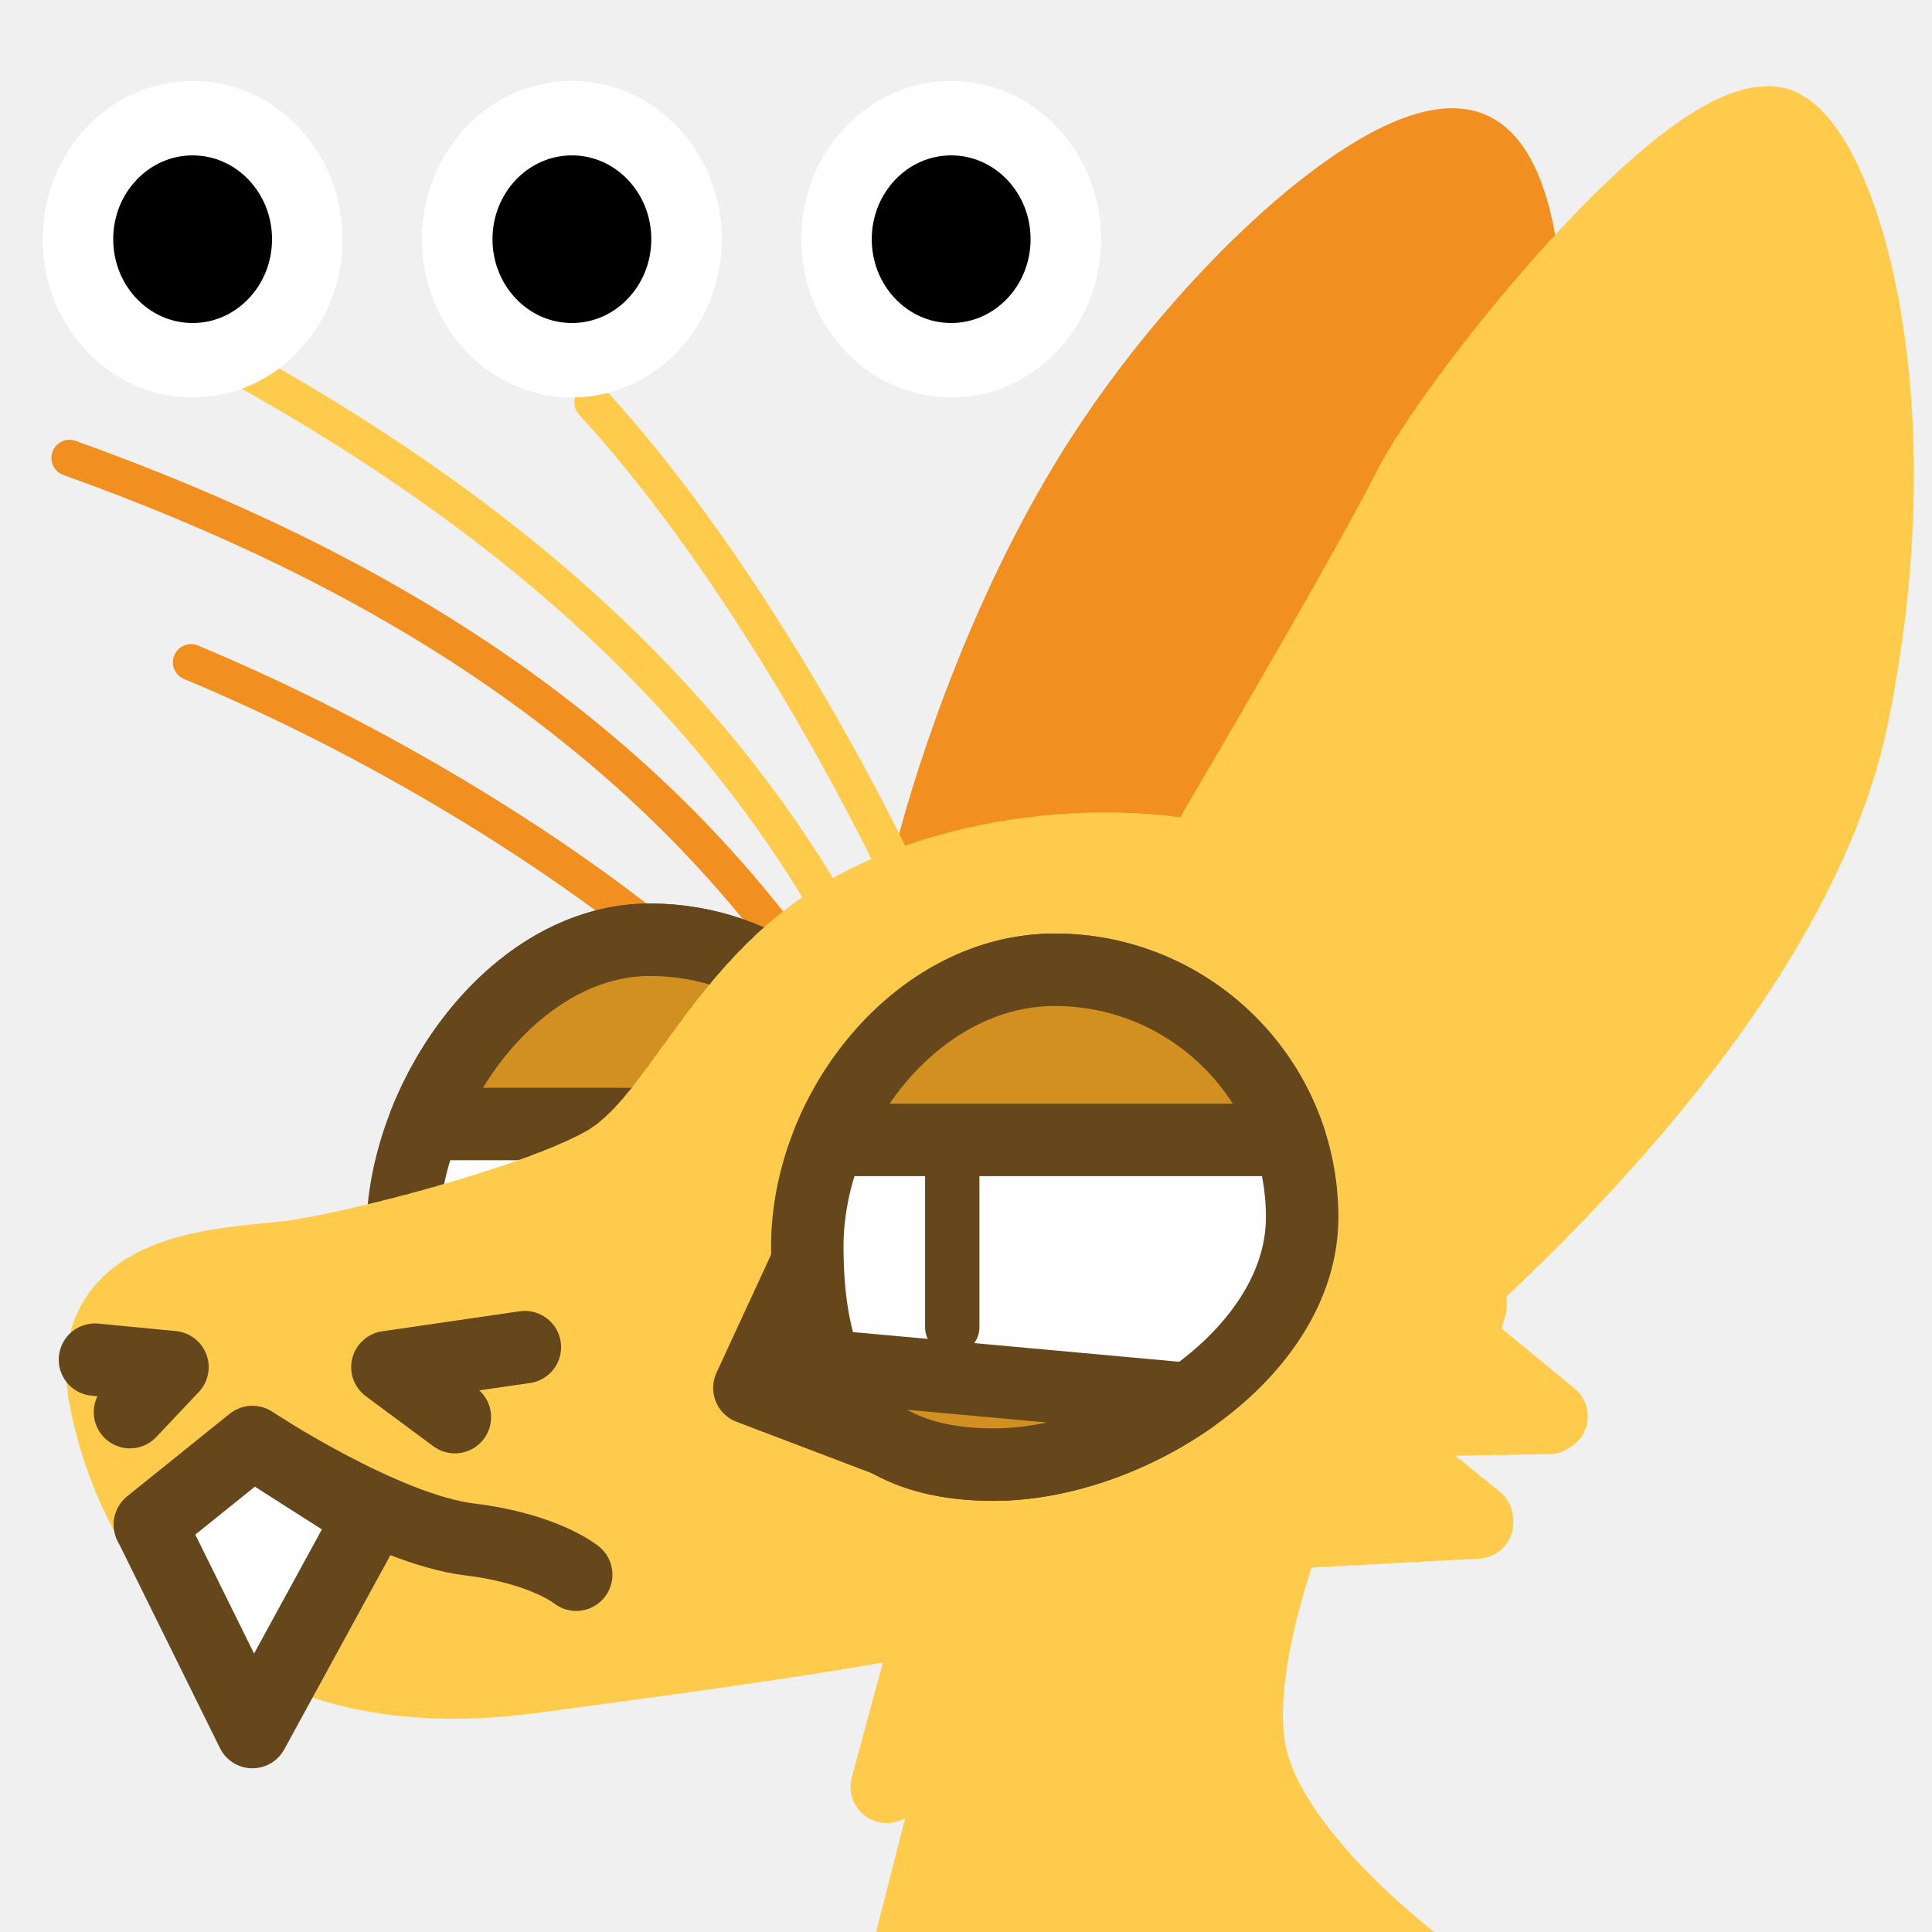
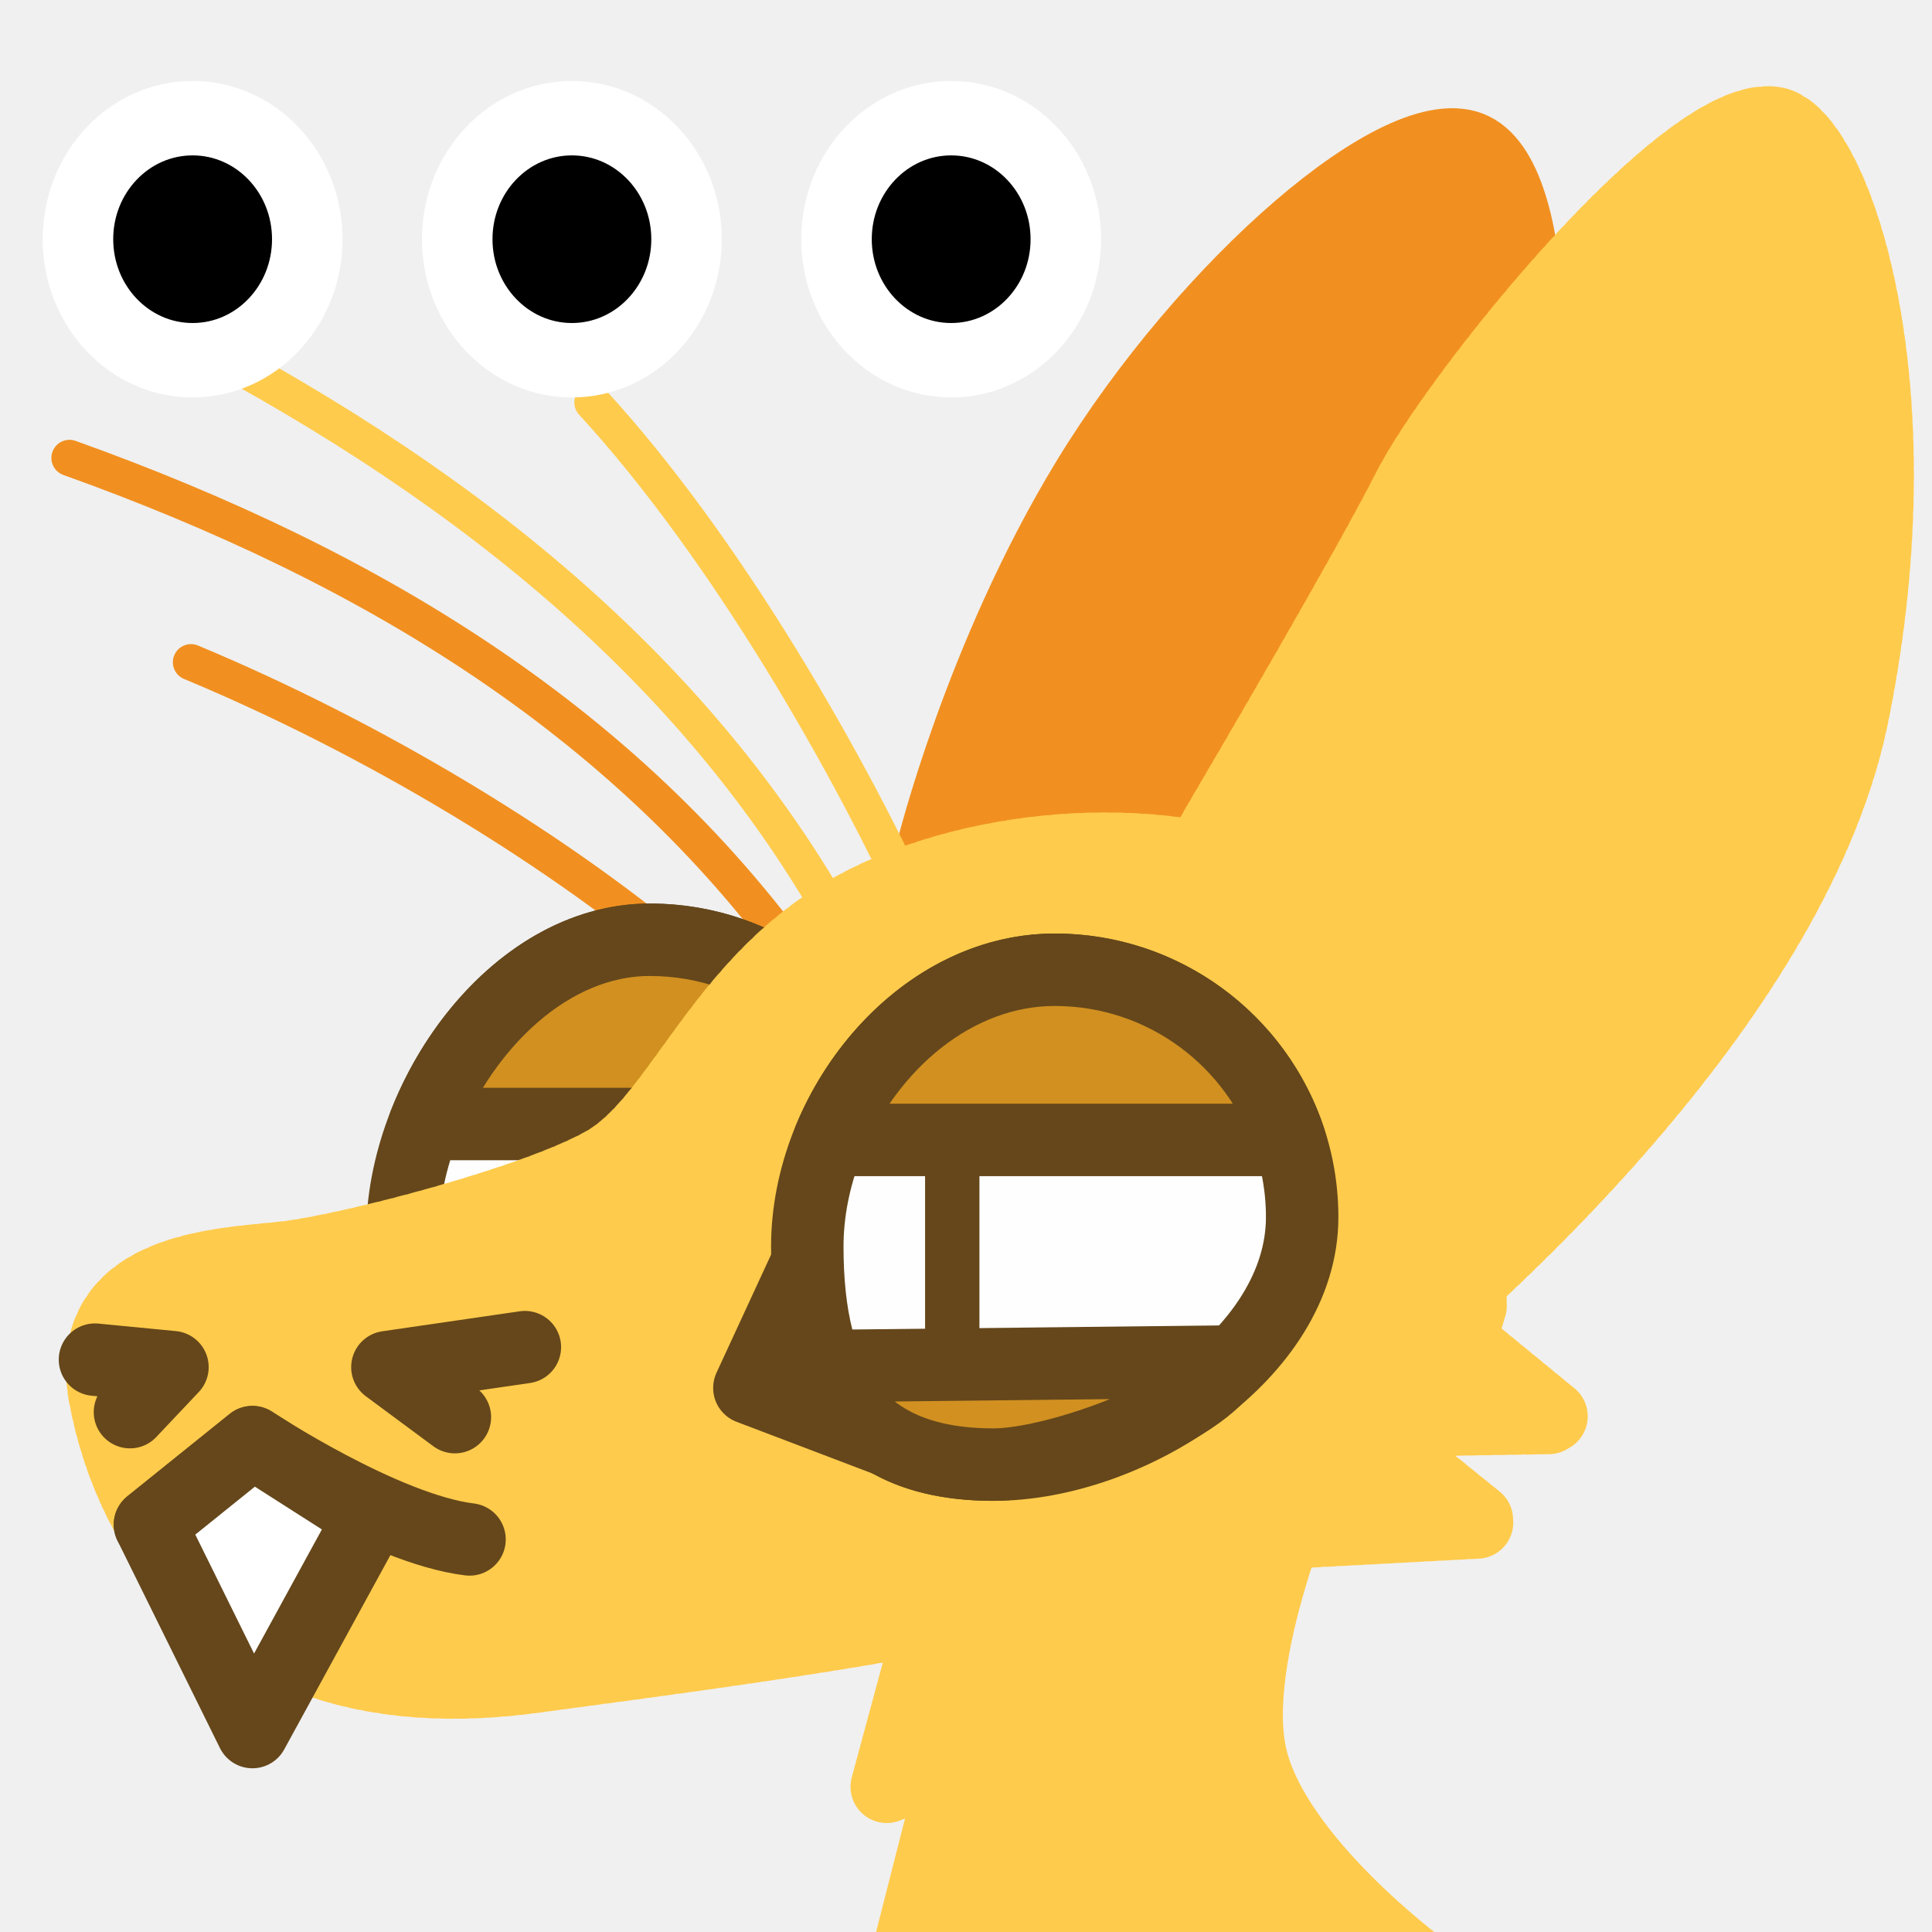
<svg xmlns="http://www.w3.org/2000/svg" version="1.1" id="svg824" width="1706.667" height="1706.667" viewBox="0 0 1706.667 1706.667">
  <defs id="defs828" />
  <g id="layer1" style="display:inline">
    <path style="display:none;fill:#123456;stroke:#123456;stroke-width:64;stroke-linecap:round;stroke-linejoin:round;-inkscape-stroke:none;paint-order:fill markers stroke;stop-color:#000000" d="m 1298.031,865.098 c 70.798,131.454 185.382,239.025 198.706,401.828 -29.438,-19.135 -55.932,-14.719 -79.483,13.247 91.022,54.7 58.514,175.917 81.69,267.15 l -99.353,6.624 c 66.759,58.919 81.773,128.186 90.522,198.706 l -494.507,2.208 c -24.38,-41.481 23.115,-208.563 66.236,-227.044 0,0 3.379,-20.015 -75.353,-9.455 C 1015.23,1271.09 1172.184,1096.186 1298.031,865.098 Z" id="path3091" />
    <path style="opacity:1;fill:#ffcb4c;fill-opacity:1;stroke:#ffcb4c;stroke-width:64;stroke-linecap:round;stroke-linejoin:round;stroke-miterlimit:4;stroke-dasharray:none;stroke-dashoffset:0;stroke-opacity:1;paint-order:fill markers stroke;stop-color:#000000" d="m 848.093,1338.888 -64.785,239.508 62.822,-25.521 -51.043,200.244 459.384,-15.705 c 0,0 -127.607,-94.233 -149.202,-184.539 -21.595,-90.306 51.043,-253.25 51.043,-253.25 z" id="path3340" />
    <g id="g12988">
      <path style="display:inline;fill:none;fill-opacity:1;stroke:#f19020;stroke-width:32;stroke-linecap:round;stroke-linejoin:round;stroke-miterlimit:4;stroke-dasharray:none;stroke-dashoffset:0;stroke-opacity:1;paint-order:fill markers stroke;stop-color:#000000" d="m 168.695,584.991 c 159.19,66.22 328.093,166.756 449.447,272.192" id="path6280-0-6" />
      <path style="display:inline;fill:none;fill-opacity:1;stroke:#f19020;stroke-width:32;stroke-linecap:round;stroke-linejoin:round;stroke-miterlimit:4;stroke-dasharray:none;stroke-dashoffset:0;stroke-opacity:1;paint-order:fill markers stroke;stop-color:#000000" d="M 61.389,404.517 C 329.647,500.593 559.816,640.344 716.12,864.793" id="path6280-3" />
      <g id="g12997">
        <path id="path1915-9" style="display:inline;fill:#fefefe;stroke:#65471b;stroke-width:64;stroke-linecap:round;stroke-linejoin:round;paint-order:fill markers stroke;stop-color:#000000" d="m 792.618,1048.728 c 10e-6,120.717 -155.86,218.577 -276.577,218.577 -120.717,0 -160.577,-55.86 -160.577,-176.577 0,-120.717 97.86,-260.577 218.577,-260.577 120.717,0 218.577,97.86 218.577,218.577 z" />
        <path style="opacity:1;fill:#ffffff;fill-opacity:1;stroke:#65471b;stroke-width:48;stroke-linecap:round;stroke-linejoin:round;stroke-miterlimit:4;stroke-dasharray:none;stroke-dashoffset:0;stroke-opacity:1;paint-order:fill markers stroke;stop-color:#000000" d="M 498.974,962.622 V 1132.626" id="path2372" />
        <path id="path1191" style="display:inline;fill:#d19020;fill-opacity:1;stroke:#65471b;stroke-width:64;stroke-linecap:round;stroke-linejoin:round;paint-order:fill markers stroke;stop-color:#000000" d="m 574.041,830.15 c -88.462,0 -164.594,75.123 -198.992,162.764 H 785.398 C 760.726,899.24 675.464,830.15 574.041,830.15 Z" />
      </g>
      <path style="opacity:1;fill:#f19020;fill-opacity:1;stroke:#f19020;stroke-width:64;stroke-linecap:round;stroke-miterlimit:4;stroke-dasharray:none;stroke-dashoffset:0;stroke-opacity:1;paint-order:fill markers stroke;stop-color:#000000" d="m 823.474,751.554 c 0,0 42.26,-172.126 137.426,-328.121 104.692,-171.61 278.487,-321.884 340.233,-292.026 61.746,29.857 61.076,255.241 17.569,390.438 -43.507,135.197 -223.44,386.001 -223.44,386.001 z" id="path1640" />
      <path id="path1148" style="display:inline;opacity:1;fill:#ffcb4c;stroke:#ffcb4c;stroke-width:64;stroke-linecap:round;stroke-linejoin:round;stroke-miterlimit:4;stroke-dasharray:6.4, 6.4;stroke-dashoffset:0;stroke-opacity:1;paint-order:fill markers stroke;stop-color:#000000" d="m 1299.055,1153.559 c 0,0 -0.108,-10.821 -0.951,-28.418 -0.422,-8.799 -1.026,-19.291 -1.895,-30.973 -0.869,-11.681 -2,-24.552 -3.473,-38.105 -1.473,-13.553 -3.289,-27.788 -5.523,-42.201 -2.235,-14.413 -4.889,-29.005 -8.043,-43.268 -1.577,-7.131 -3.279,-14.182 -5.115,-21.086 -1.836,-6.904 -3.807,-13.662 -5.922,-20.213 -2.115,-6.551 -4.373,-12.892 -6.787,-18.963 -2.414,-6.071 -4.983,-11.87 -7.715,-17.334 -2.732,-5.464 -5.935,-10.786 -9.539,-15.961 -3.604,-5.175 -7.611,-10.205 -11.949,-15.084 -4.338,-4.879 -9.007,-9.609 -13.94,-14.186 -4.932,-4.576 -10.126,-8.999 -15.514,-13.266 -5.387,-4.266 -10.967,-8.375 -16.67,-12.324 -5.703,-3.949 -11.53,-7.738 -17.41,-11.363 -11.761,-7.251 -23.737,-13.847 -35.371,-19.76 -11.634,-5.913 -22.926,-11.142 -33.32,-15.66 -10.395,-4.519 -19.891,-8.326 -27.934,-11.395 -16.085,-6.137 -26.354,-9.318 -26.354,-9.318 -106.831,-15.988 -232.175,6.969 -312.625,60.014 -101.267,66.77 -136.887,176.629 -198.707,211.955 -61.82,35.325 -225.2,77.273 -280.396,83.897 -55.196,6.623 -183.25,6.625 -161.172,123.641 22.078,117.016 112.599,282.605 377.541,247.279 264.942,-35.326 313.515,-44.157 536.508,-88.314 22.897,-4.534 53.848,-18.32 86.828,-36.947 l 213.871,-11.428 -92.926,-75.256 c 5.358,-4.84 10.6,-9.718 15.633,-14.637 l 142.076,-2.375 -84.881,-69.668 c 3.481,-6.554 6.481,-13.021 8.627,-19.307 1.052,-3.082 2.033,-6.627 3.047,-9.977 z" />
      <path style="display:none;fill:#123456;stroke:#123456;stroke-width:64;stroke-linecap:round;stroke-linejoin:round;-inkscape-stroke:none;paint-order:fill markers stroke;stop-color:#000000" d="M 880.931,744.045 C 763.916,771.643 622.613,916.257 622.613,916.257 620.953,833.211 611.28,749.437 735.213,677.809 c -124.695,-7.457 -249.288,-15.117 -408.452,46.365 0,0 303.226,-263.622 490.142,-280.397 172.212,-15.455 264.942,37.533 264.942,37.533 -0.192,-45.683 -31.458,-88.259 -90.522,-128.055 0,0 295.852,97.145 333.385,194.291 37.533,97.145 28.702,167.796 28.702,167.796 l -243.752,34.923 c 0,0 -111.711,-33.819 -228.727,-6.221 z" id="path1637" />
      <path id="path13483" style="display:inline;opacity:1;fill:#ffcb4c;stroke:#ffcb4c;stroke-width:64;stroke-linecap:round;stroke-linejoin:round;stroke-miterlimit:4;stroke-dasharray:6.4, 6.4;stroke-dashoffset:0;stroke-opacity:1;paint-order:fill markers stroke;stop-color:#000000" d="m 1567.439,108.591 c -78.449,-12.776 -282.462,242.622 -323.298,323.155 -36.358,71.702 -140.958,250.085 -170.655,300.629 -226.903,418.819 174.087,310.23 186.013,434.425 114.495,-100.435 332.375,-315.683 377.029,-534.699 61.137,-299.859 -18.217,-515.225 -69.09,-523.51 z" />
      <g id="g13003">
        <path style="opacity:1;fill:none;fill-opacity:1;stroke:#65471b;stroke-width:64;stroke-linecap:round;stroke-linejoin:round;stroke-miterlimit:4;stroke-dasharray:none;stroke-dashoffset:0;stroke-opacity:1;paint-order:fill markers stroke;stop-color:#000000" d="m 83.898,1201.07 68.443,6.623 -37.533,39.741" id="path2163" />
        <path style="opacity:1;fill:none;fill-opacity:1;stroke:#65471b;stroke-width:64;stroke-linecap:round;stroke-linejoin:round;stroke-miterlimit:4;stroke-dasharray:none;stroke-dashoffset:0;stroke-opacity:1;paint-order:fill markers stroke;stop-color:#000000" d="m 401.828,1251.85 -59.612,-44.157 121.432,-17.663" id="path2198" />
-         <path style="opacity:1;fill:none;fill-opacity:1;stroke:#65471b;stroke-width:64;stroke-linecap:round;stroke-linejoin:round;stroke-miterlimit:4;stroke-dasharray:none;stroke-dashoffset:0;stroke-opacity:1;paint-order:fill markers stroke;stop-color:#000000" d="m 132.471,1346.787 90.522,-72.859 c 0,0 116.102,76.726 191.769,85.949 66.235,8.074 94.245,31.159 94.245,31.159" id="path2200" />
+         <path style="opacity:1;fill:none;fill-opacity:1;stroke:#65471b;stroke-width:64;stroke-linecap:round;stroke-linejoin:round;stroke-miterlimit:4;stroke-dasharray:none;stroke-dashoffset:0;stroke-opacity:1;paint-order:fill markers stroke;stop-color:#000000" d="m 132.471,1346.787 90.522,-72.859 c 0,0 116.102,76.726 191.769,85.949" id="path2200" />
        <path style="opacity:1;fill:#ffffff;fill-opacity:1;stroke:#65471b;stroke-width:64;stroke-linecap:round;stroke-linejoin:round;stroke-miterlimit:4;stroke-dasharray:none;stroke-dashoffset:0;stroke-opacity:1;paint-order:fill markers stroke;stop-color:#000000" d="m 222.993,1530.039 -90.522,-183.251 90.522,-72.859 103.769,66.235 z" id="path2202" />
      </g>
      <g id="g12993">
        <path style="opacity:1;fill:#65471b;fill-opacity:1;stroke:#65471b;stroke-width:64;stroke-linecap:round;stroke-linejoin:round;stroke-miterlimit:4;stroke-dasharray:none;stroke-dashoffset:0;stroke-opacity:1;paint-order:fill markers stroke;stop-color:#000000" d="m 661.976,1226.049 53.367,-115.501 86.531,168.711 z" id="path7852" />
        <path id="path1915" style="opacity:1;fill:#fefefe;stroke:#65471b;stroke-width:64;stroke-linecap:round;stroke-linejoin:round;paint-order:fill markers stroke;stop-color:#000000" d="m 1150.289,1075.222 c 0,120.717 -151.86,218.577 -272.577,218.577 -120.717,0 -164.577,-71.86 -164.577,-192.577 -2e-5,-120.717 97.86,-244.577 218.577,-244.577 120.717,-2e-5 218.577,97.86 218.577,218.577 z" />
        <path style="opacity:1;fill:#ffffff;fill-opacity:1;stroke:#65471b;stroke-width:48;stroke-linecap:round;stroke-linejoin:round;stroke-miterlimit:4;stroke-dasharray:none;stroke-dashoffset:0;stroke-opacity:1;paint-order:fill markers stroke;stop-color:#000000" d="m 841.19,982.492 v 189.875" id="path2350" />
-         <path id="path977" style="opacity:1;fill:#d19020;fill-opacity:1;stroke:#65471b;stroke-width:64;stroke-linecap:round;stroke-linejoin:round;paint-order:fill markers stroke;stop-color:#000000" d="m 729.744,1206.697 c 22.232,55.861 68.396,87.102 147.969,87.102 57.168,0 121.277,-21.977 172.961,-57.912 z" />
+         <path id="path977" style="opacity:1;fill:#d19020;fill-opacity:1;stroke:#65471b;stroke-width:64;stroke-linecap:round;stroke-linejoin:round;paint-order:fill markers stroke;stop-color:#000000" d="m 729.744,1206.697 c 22.232,55.861 68.396,87.102 147.969,87.102 57.168,0 188.617,-48.471 207.183,-91.03 z" />
        <path id="path979" style="opacity:1;fill:#d19020;fill-opacity:1;stroke:#65471b;stroke-width:64;stroke-linecap:round;stroke-linejoin:round;paint-order:fill markers stroke;stop-color:#000000" d="m 931.713,856.645 c -88.723,-10e-6 -165.043,66.93 -199.295,150.32 H 1139.359 C 1110.684,919.688 1028.584,856.645 931.713,856.645 Z" />
      </g>
      <path style="opacity:1;fill:none;fill-opacity:1;stroke:#ffcb4c;stroke-width:32;stroke-linecap:round;stroke-linejoin:round;stroke-miterlimit:4;stroke-dasharray:none;stroke-dashoffset:0;stroke-opacity:1;paint-order:fill markers stroke;stop-color:#000000" d="M 189.864,312.032 C 440.459,447.659 646.786,620.683 767.263,866.23" id="path6280" />
      <path style="display:inline;fill:none;fill-opacity:1;stroke:#ffcb4c;stroke-width:32;stroke-linecap:round;stroke-linejoin:round;stroke-miterlimit:4;stroke-dasharray:none;stroke-dashoffset:0;stroke-opacity:1;paint-order:fill markers stroke;stop-color:#000000" d="m 523.346,355.495 c 116.698,126.918 227.81,319.059 293.707,465.692" id="path6280-0" />
    </g>
    <g id="g1172" transform="matrix(1.247702,0,0,1.317005,-55.79904,-247.2036)" style="stroke-width:0.78">
      <circle style="fill:#000000;stroke:#ffffff;stroke-width:49.927;stroke-linecap:round;stroke-linejoin:round;paint-order:fill markers stroke;stop-color:#000000" id="path1008" cx="181.097" cy="348.144" r="81.182" />
      <circle style="display:inline;fill:#000000;stroke:#ffffff;stroke-width:49.927;stroke-linecap:round;stroke-linejoin:round;paint-order:fill markers stroke;stop-color:#000000" id="path1008-4" cx="449.621" cy="348.144" r="81.182" />
      <circle style="display:inline;fill:#000000;stroke:#ffffff;stroke-width:49.927;stroke-linecap:round;stroke-linejoin:round;paint-order:fill markers stroke;stop-color:#000000" id="path1008-0" cx="718.145" cy="348.144" r="81.182" />
    </g>
  </g>
</svg>
